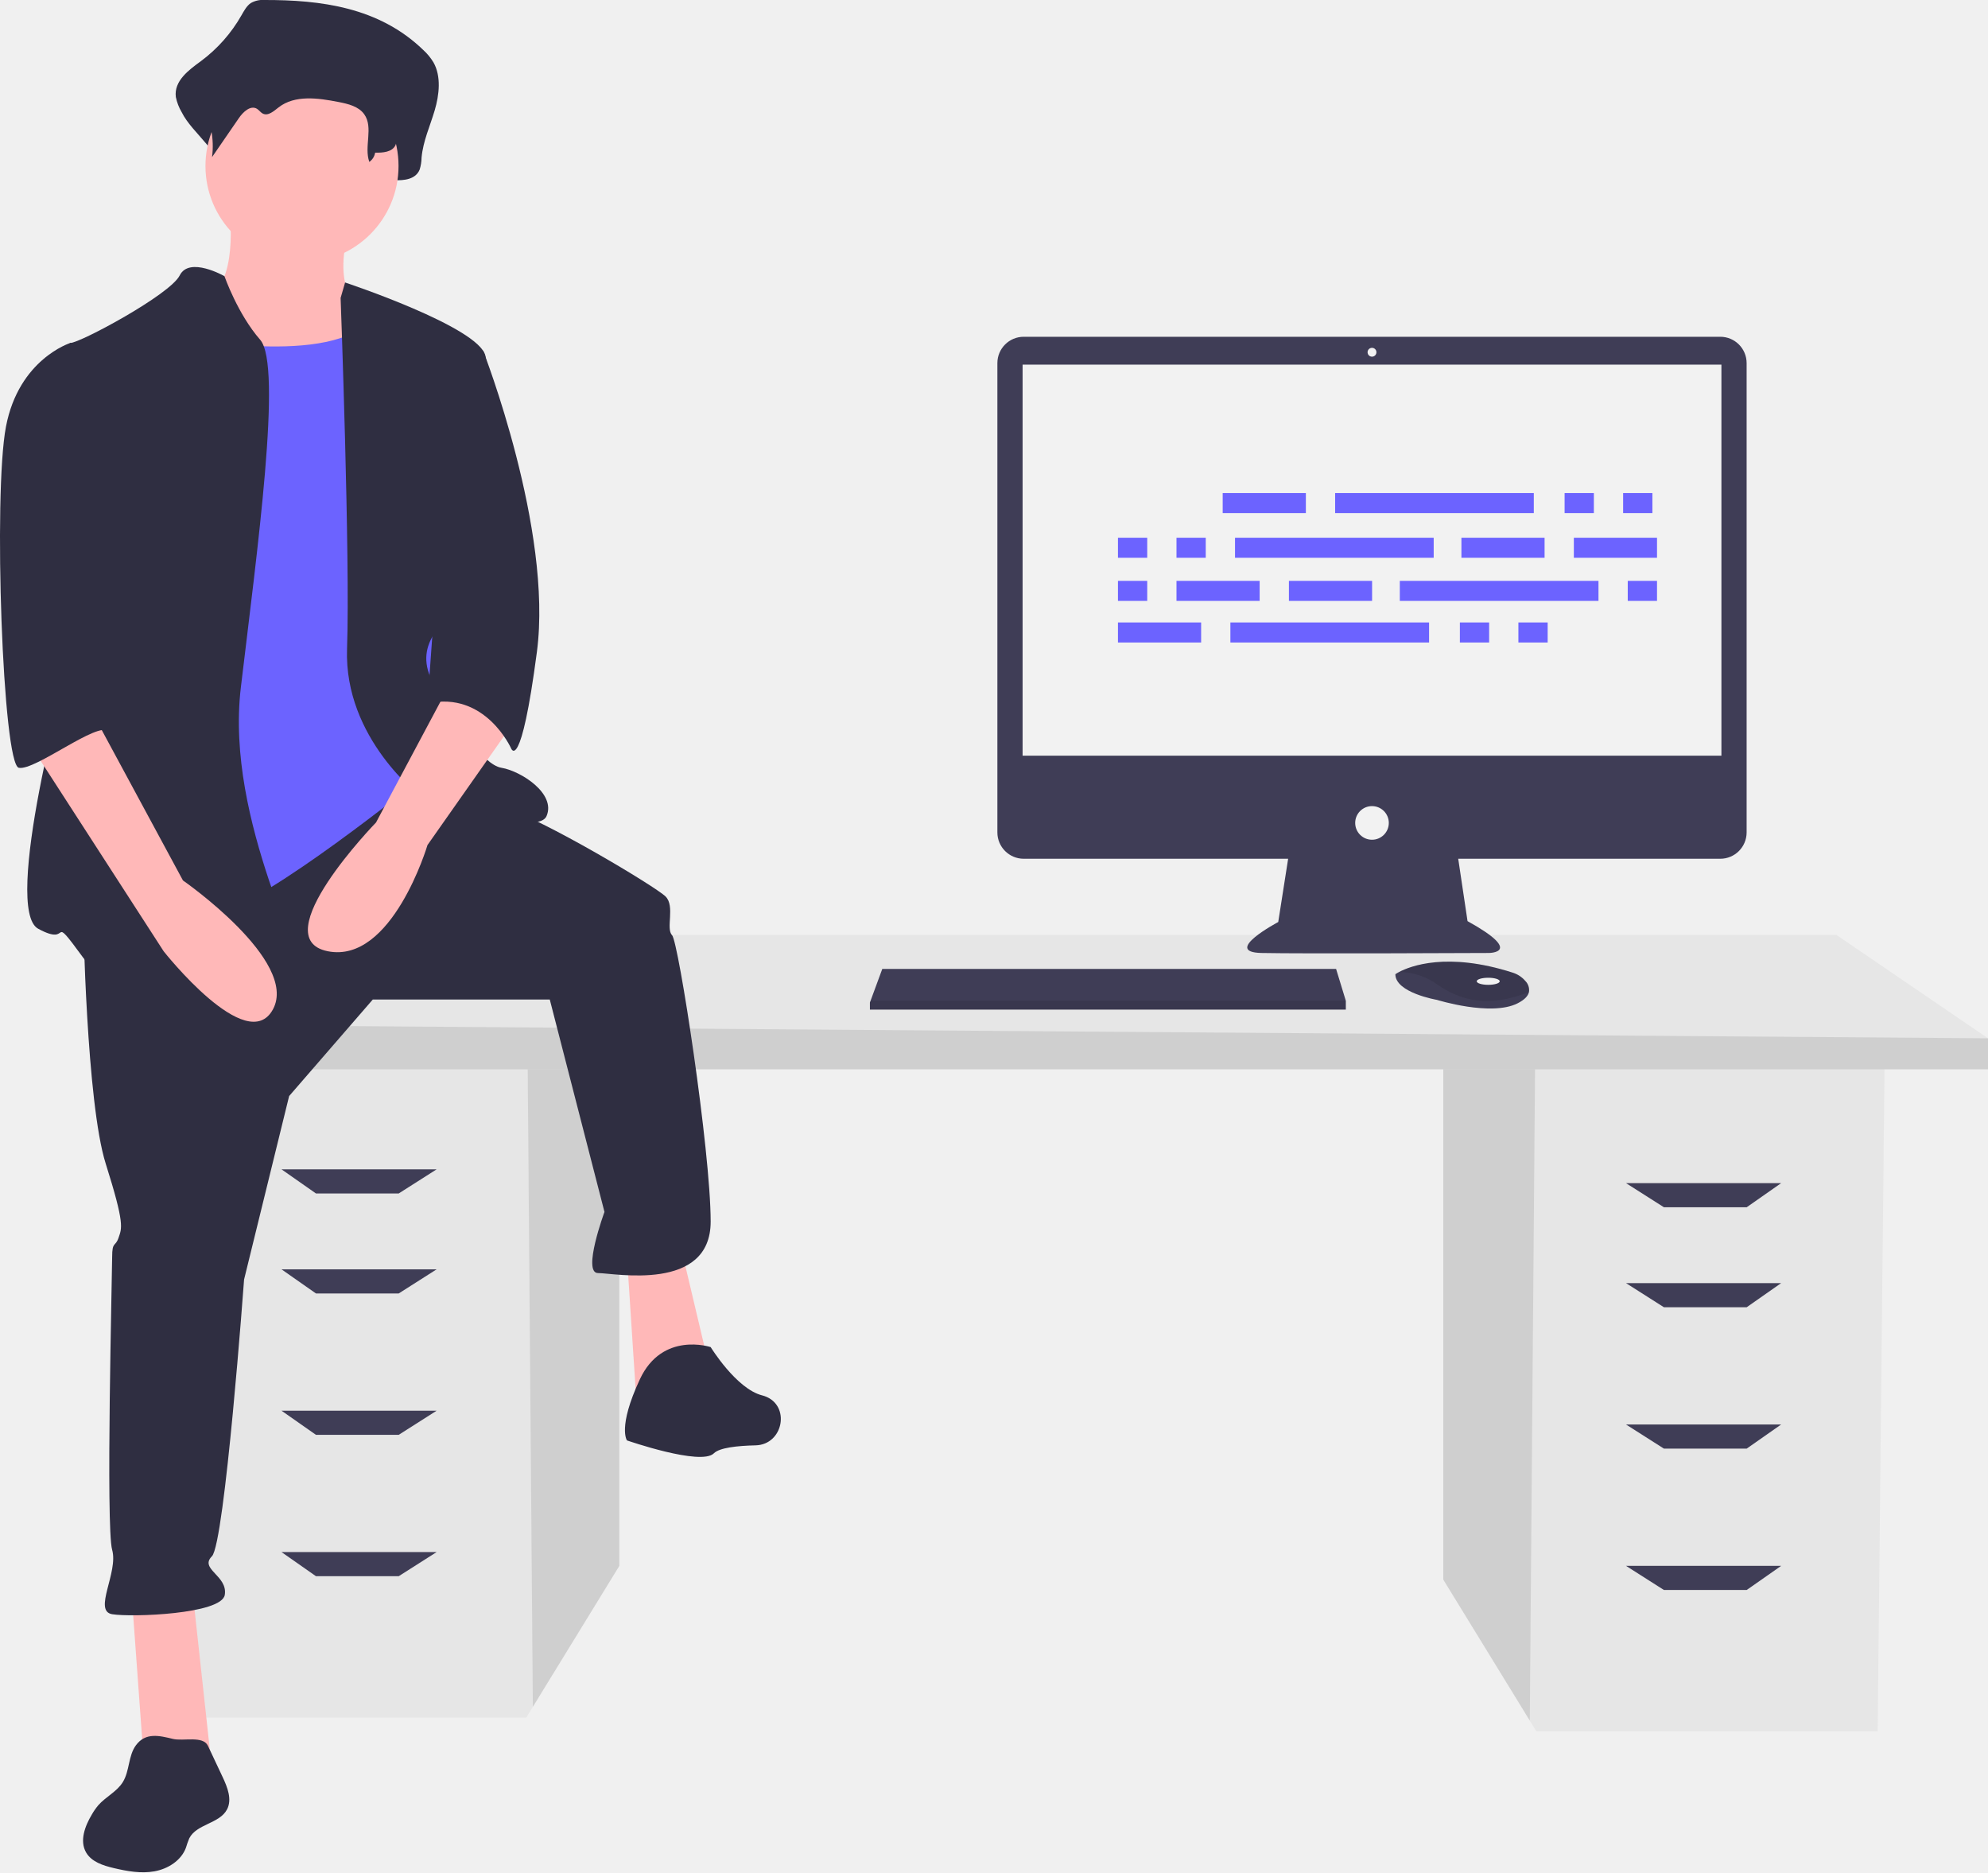
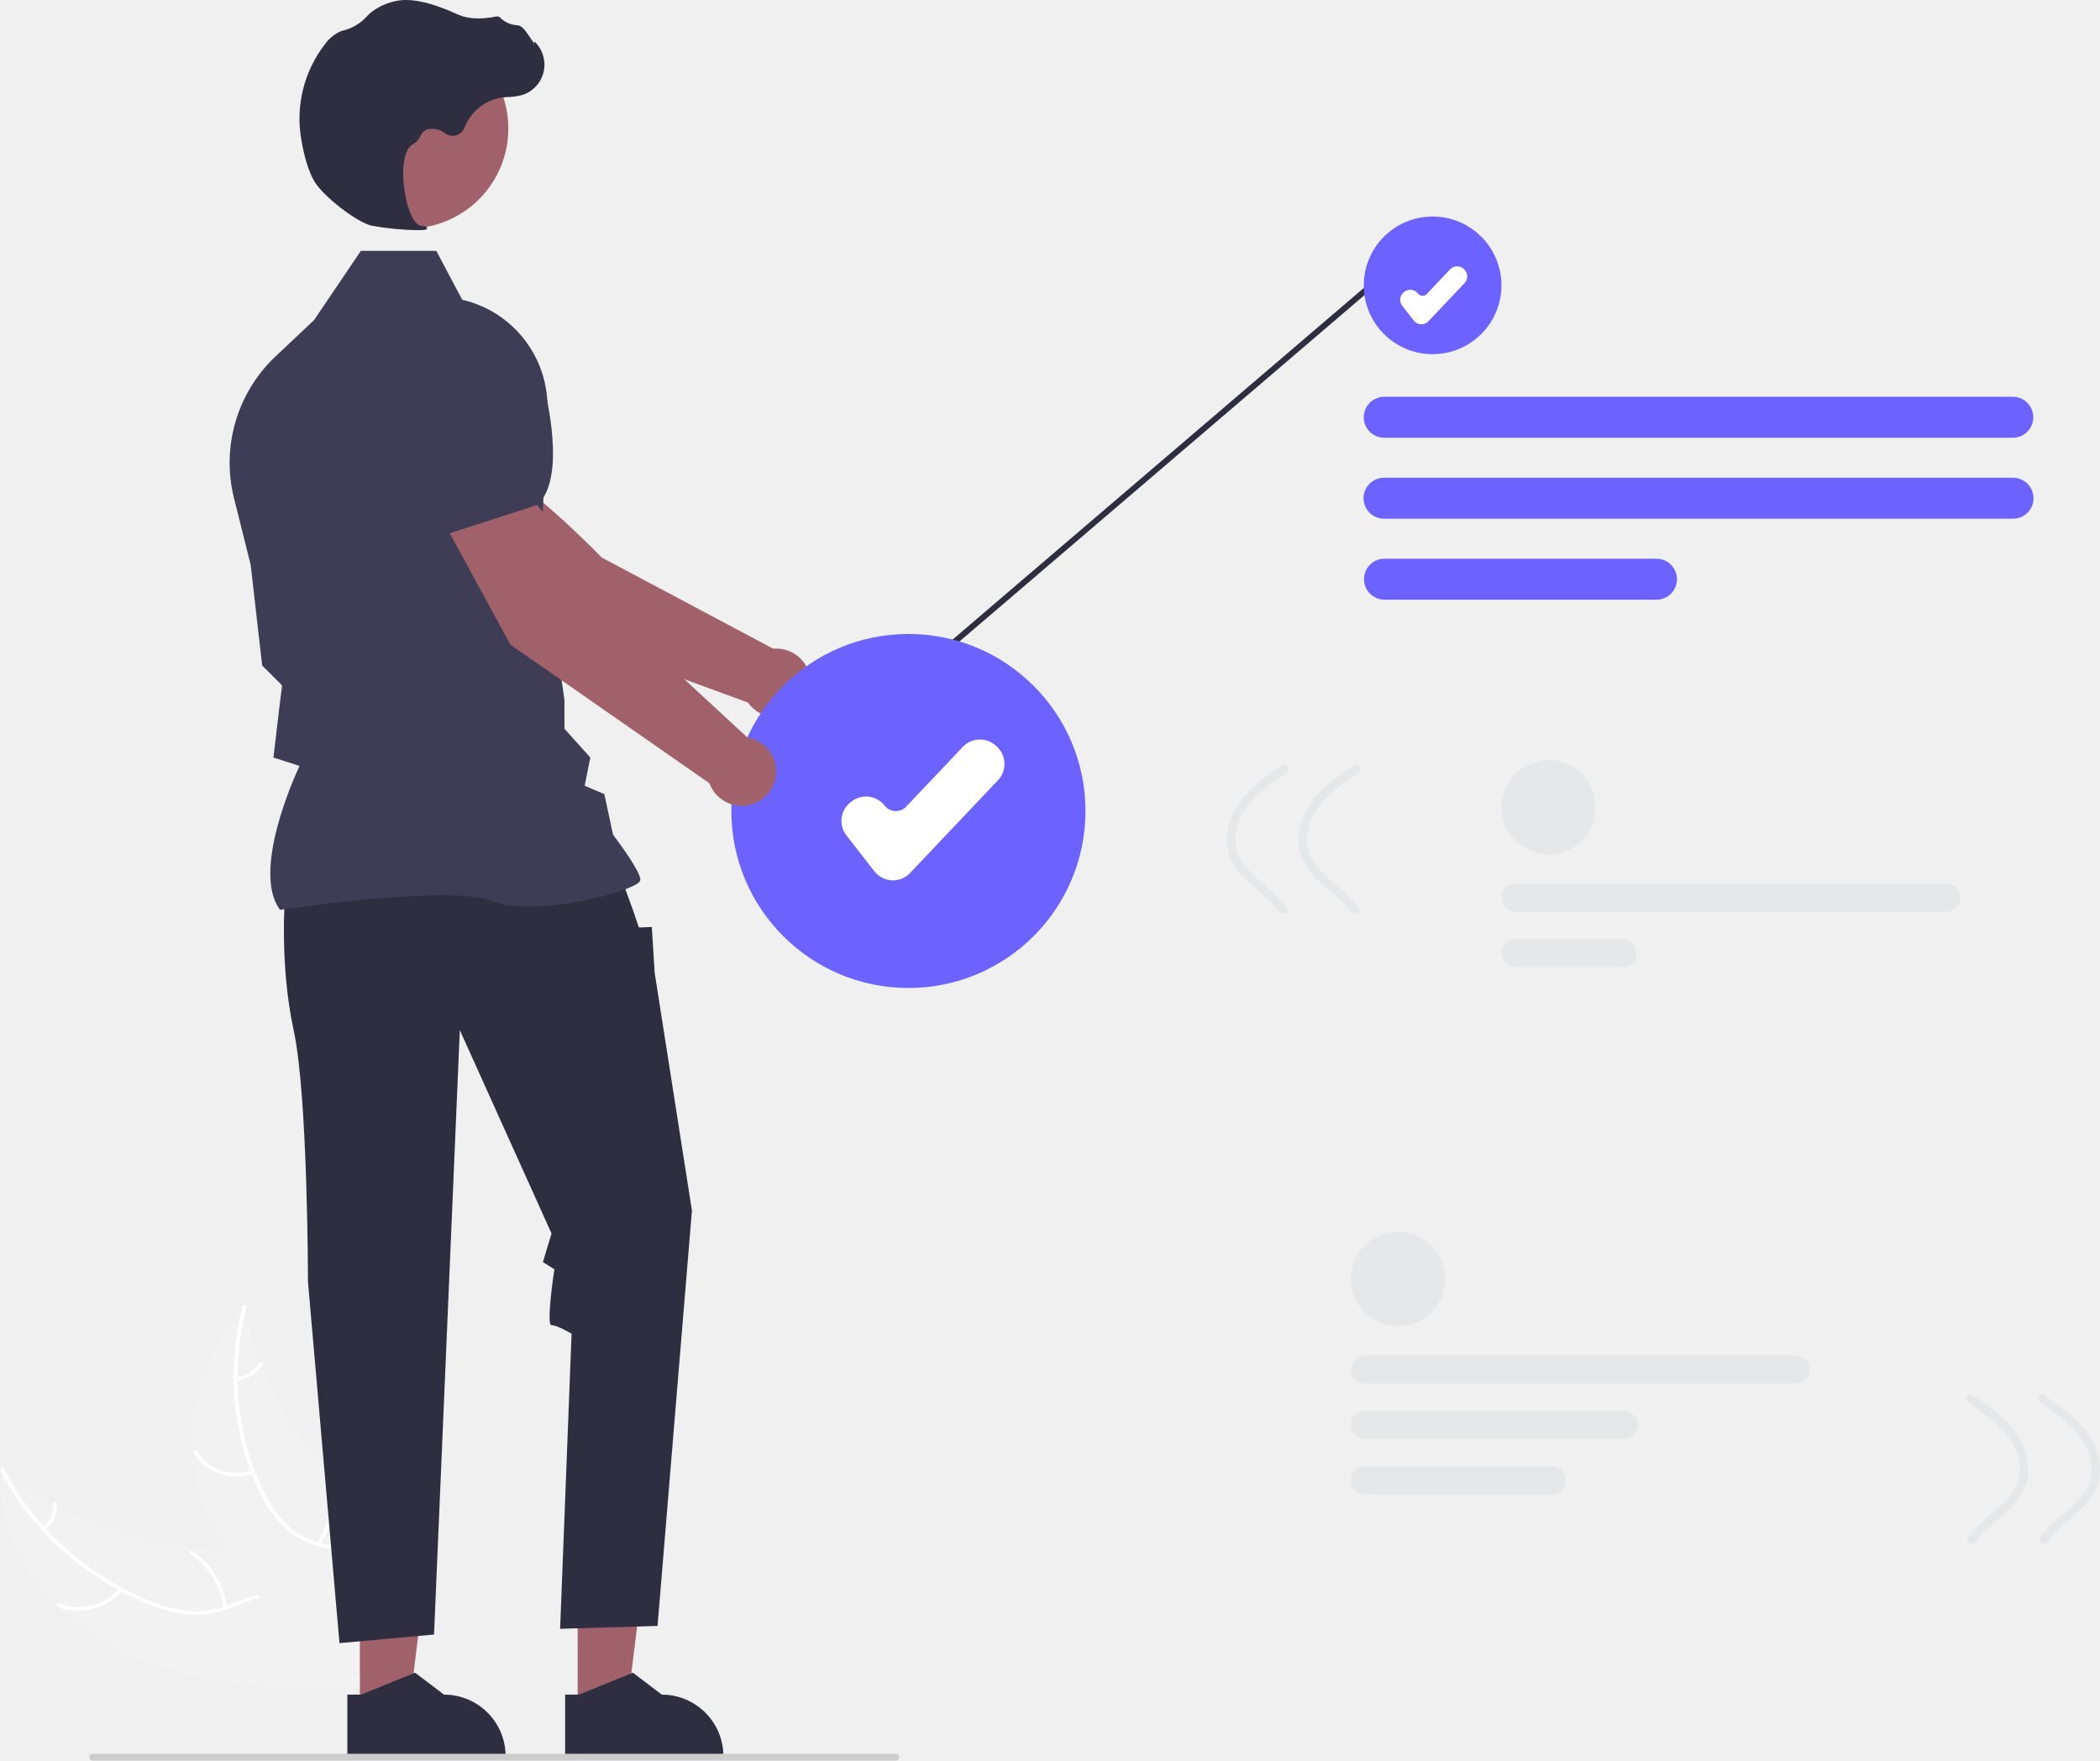
- <svg xmlns="http://www.w3.org/2000/svg" data-name="Layer 1" width="711.188" height="669.683" viewBox="0 0 711.188 669.683">
-   <polygon points="516.326 380.018 516.326 565.013 547.27 615.443 549.625 619.279 671.722 619.279 674.189 380.018 516.326 380.018" fill="#e6e6e6" />
-   <polygon points="516.326 380.018 516.326 565.013 547.27 615.443 549.169 380.018 516.326 380.018" opacity="0.1" />
-   <polygon points="221.566 375.084 221.566 560.08 190.622 610.51 188.267 614.345 66.17 614.345 63.703 375.084 221.566 375.084" fill="#e6e6e6" />
-   <polygon points="221.566 375.084 221.566 560.08 190.622 610.51 188.723 375.084 221.566 375.084" opacity="0.1" />
-   <polygon points="711.188 371.385 711.188 382.484 47.67 382.484 47.67 366.451 109.335 334.385 656.923 334.385 711.188 371.385" fill="#e6e6e6" />
-   <polygon points="711.188 371.385 711.188 382.484 47.67 382.484 47.67 366.451 711.188 371.385" opacity="0.1" />
-   <polygon points="142.635 426.883 113.035 426.883 100.702 418.25 156.201 418.25 142.635 426.883" fill="#3f3d56" />
-   <polygon points="142.635 462.649 113.035 462.649 100.702 454.016 156.201 454.016 142.635 462.649" fill="#3f3d56" />
-   <polygon points="142.635 513.215 113.035 513.215 100.702 504.581 156.201 504.581 142.635 513.215" fill="#3f3d56" />
-   <polygon points="142.635 563.78 113.035 563.78 100.702 555.147 156.201 555.147 142.635 563.78" fill="#3f3d56" />
-   <polygon points="595.257 431.816 624.857 431.816 637.19 423.183 581.691 423.183 595.257 431.816" fill="#3f3d56" />
-   <polygon points="595.257 467.582 624.857 467.582 637.19 458.949 581.691 458.949 595.257 467.582" fill="#3f3d56" />
-   <polygon points="595.257 518.148 624.857 518.148 637.19 509.515 581.691 509.515 595.257 518.148" fill="#3f3d56" />
-   <polygon points="595.257 568.713 624.857 568.713 637.19 560.08 581.691 560.08 595.257 568.713" fill="#3f3d56" />
-   <path d="M859.82,235.615H610.634a9.423,9.423,0,0,0-9.424,9.424V412.897a9.423,9.423,0,0,0,9.424,9.424h94.593l-3.544,22.626s-20.253,10.759-6.013,11.076,81.328,0,81.328,0,12.974,0-7.595-11.392l-3.334-22.31h93.75a9.423,9.423,0,0,0,9.424-9.424V245.039A9.423,9.423,0,0,0,859.82,235.615Z" transform="translate(-244.406 -115.1587)" fill="#3f3d56" />
-   <rect x="365.823" y="130.424" width="249.996" height="139.871" fill="#f2f2f2" />
-   <circle cx="490.821" cy="125.994" r="1.582" fill="#f2f2f2" />
-   <circle cx="490.821" cy="294.346" r="6.013" fill="#f2f2f2" />
-   <polygon points="481.452 357.952 481.452 361.117 311.202 361.117 311.202 358.585 311.436 357.952 315.632 346.56 477.971 346.56 481.452 357.952" fill="#3f3d56" />
-   <path d="M791.376,470.013c-.31,1.326-1.481,2.725-4.127,4.047-9.493,4.747-28.797-1.266-28.797-1.266s-14.873-2.532-14.873-9.177a11.866,11.866,0,0,1,1.304-.775c3.991-2.112,17.225-7.322,40.691.221a9.786,9.786,0,0,1,4.46,2.923A4.667,4.667,0,0,1,791.376,470.013Z" transform="translate(-244.406 -115.1587)" fill="#3f3d56" />
-   <path d="M791.376,470.013c-11.62,4.452-21.977,4.785-32.607-2.598a23.343,23.343,0,0,0-13.886-4.573c3.991-2.112,17.225-7.322,40.691.221a9.786,9.786,0,0,1,4.46,2.923A4.667,4.667,0,0,1,791.376,470.013Z" transform="translate(-244.406 -115.1587)" opacity="0.1" />
-   <ellipse cx="532.4" cy="350.99" rx="4.114" ry="1.266" fill="#f2f2f2" />
-   <polygon points="481.452 357.952 481.452 361.117 311.202 361.117 311.202 358.585 311.436 357.952 481.452 357.952" opacity="0.1" />
-   <path d="M339.068,115.159a8.554,8.554,0,0,0-4.961,1.108c-1.476,1.011-2.406,2.782-3.356,4.429a52.986,52.986,0,0,1-14.434,16.305c-4.289,3.142-9.742,7.06-9.008,12.853a17.372,17.372,0,0,0,2.091,5.426c3.957,7.987,14.754,14.159,13.692,23.273,3.931-6.581-1.327-9.835,2.604-16.416,1.872-3.134,5.124-6.672,7.951-4.704.946.659,1.568,1.841,2.553,2.419,2.351,1.38,4.853-1.258,6.934-3.126,7.177-6.443,17.383-4.755,26.314-2.747,4.216.948,8.847,2.191,11.34,6.221,3.277,5.298-3.113,11.02-4.728,17.01a3.264,3.264,0,0,0,3.503,4.062c2.68-.264,5.854-.481,6.013-1.657,3.372.12,7.503-.262,8.947-3.772a14.762,14.762,0,0,0,.693-4.293c.53-5.897,3.033-11.277,4.691-16.89s2.379-12.191-.419-17.167a19.864,19.864,0,0,0-3.666-4.456C379.94,117.67,359.063,115.136,339.068,115.159Z" transform="translate(-244.406 -115.1587)" fill="#2f2e41" />
-   <path d="M326.544,190.064s3.453,28.778-9.209,31.081,11.511,41.441,11.511,41.441l57.557,6.907-13.814-46.045s-9.209-3.453-3.453-26.476S326.544,190.064,326.544,190.064Z" transform="translate(-244.406 -115.1587)" fill="#ffb8b8" />
-   <polygon points="47.028 569.318 51.633 632.631 75.806 632.631 68.9 569.318 47.028 569.318" fill="#ffb8b8" />
-   <polygon points="224.303 449.6 227.756 502.552 254.233 491.041 243.872 447.298 224.303 449.6" fill="#ffb8b8" />
-   <path d="M274.167,442.738s1.151,66.766,8.058,88.637,5.756,23.023,4.605,26.476-2.302,1.151-2.302,6.907-2.302,96.695,0,104.753-6.907,21.872,0,23.023,39.139,0,40.29-6.907-9.209-9.209-4.605-13.814,11.511-98.998,11.511-98.998l16.116-65.615,29.93-34.534H441.082l19.569,75.975s-8.058,21.872-2.302,21.872,40.29,6.907,40.29-18.418S487.127,451.947,484.825,449.645s1.151-10.36-2.302-13.814-43.743-27.627-58.708-32.232S387.857,393.515,387.857,393.515Z" transform="translate(-244.406 -115.1587)" fill="#2f2e41" />
-   <path d="M498.639,596.991s-17.267-5.756-25.325,11.511-4.605,21.872-4.605,21.872,26.476,9.209,31.081,4.605c2.003-2.003,8.365-2.699,14.913-2.846,9.973-.224,12.626-14.333,3.207-17.619q-.421-.147-.853-.255C507.848,611.955,498.639,596.991,498.639,596.991Z" transform="translate(-244.406 -115.1587)" fill="#2f2e41" />
-   <circle cx="108.038" cy="59.365" r="34.534" fill="#ffb8b8" />
-   <path d="M307.55,235.534s56.406,11.511,70.219-6.907,19.569,51.801,19.569,51.801l6.907,73.673-10.36,40.29s-54.103,43.743-71.37,47.197-43.743,5.756-43.743,5.756,8.058-127.776,8.058-130.078S307.55,235.534,307.55,235.534Z" transform="translate(-244.406 -115.1587)" fill="#6c63ff" />
-   <path d="M324.704,213.945s-12.55-7.189-16.003-.282S273.016,237.836,269.562,237.836s6.907,95.544,2.302,107.056S245.389,440.436,258.051,447.343s3.453-6.907,16.116,10.36,74.824,17.267,78.277,10.36-27.627-58.708-21.872-107.056,14.965-115.114,6.907-124.323S324.704,213.945,324.704,213.945Z" transform="translate(-244.406 -115.1587)" fill="#2f2e41" />
-   <path d="M366.258,221.72l1.603-5.518s47.895,15.878,50.198,26.238,1.151,82.882-6.907,88.637-19.569,14.965-11.511,28.778,17.267,28.778,24.174,29.93,19.569,9.209,16.116,17.267-44.894-6.907-44.894-6.907-27.627-20.72-26.476-52.952S366.258,221.72,366.258,221.72Z" transform="translate(-244.406 -115.1587)" fill="#2f2e41" />
-   <path d="M406.548,357.554l-27.627,51.801s-40.29,41.441-17.267,46.045,35.685-37.987,35.685-37.987l29.93-42.592Z" transform="translate(-244.406 -115.1587)" fill="#ffb8b8" />
-   <path d="M340.75,124.195a7.838,7.838,0,0,0-4.039.783,9.413,9.413,0,0,0-2.732,3.131,39.773,39.773,0,0,1-11.75,11.524c-3.491,2.221-7.93,4.99-7.333,9.084a11.359,11.359,0,0,0,1.702,3.835,30.163,30.163,0,0,1,3.665,18.801l9.6-13.954c1.524-2.215,4.171-4.715,6.472-3.324.77.466,1.276,1.301,2.078,1.71,1.914.975,3.95-.889,5.644-2.21,5.842-4.554,14.15-3.361,21.421-1.942,3.432.67,7.202,1.549,9.231,4.397,3.372,4.733-.149,11.572,1.819,17.04a5.023,5.023,0,0,0,2.079-3.317c2.745.085,6.107-.185,7.283-2.666a9.188,9.188,0,0,0,.564-3.034c.432-4.168,2.469-7.971,3.819-11.938s1.937-8.616-.341-12.133a14.681,14.681,0,0,0-2.984-3.149C374.022,125.97,357.027,124.178,340.75,124.195Z" transform="translate(-244.406 -115.1587)" fill="#2f2e41" />
-   <path d="M406.548,237.836l10.725,2.847s24.96,63.919,19.204,107.662-9.209,34.534-9.209,34.534-9.209-20.72-29.93-16.116Z" transform="translate(-244.406 -115.1587)" fill="#2f2e41" />
-   <path d="M293.029,739.422c-2.776,3.772-2.219,9.165-4.678,13.151-2.131,3.455-6.148,5.267-8.814,8.329a22.326,22.326,0,0,0-2.266,3.26c-2.473,4.143-4.483,9.452-2.048,13.616,1.959,3.35,6.078,4.66,9.855,5.552,4.774,1.128,9.734,2.031,14.564,1.169s9.549-3.819,11.271-8.412a32.5,32.5,0,0,1,1.205-3.401c2.617-5.153,10.827-5.209,13.506-10.33,1.875-3.584.151-7.916-1.571-11.576l-5.261-11.177c-1.746-3.709-8.824-1.576-12.513-2.465C301.465,735.978,296.491,734.701,293.029,739.422Z" transform="translate(-244.406 -115.1587)" fill="#2f2e41" />
-   <path d="M254.598,380.577l48.348,74.824s29.93,37.987,39.139,20.72-32.232-46.045-32.232-46.045L278.772,372.519Z" transform="translate(-244.406 -115.1587)" fill="#ffb8b8" />
-   <path d="M278.772,240.138,269.562,237.836s-18.418,5.756-23.023,29.93-1.151,120.869,4.605,122.02,28.427-16.837,32.056-13.023-7.882-15.756-4.429-26.116S278.772,240.138,278.772,240.138Z" transform="translate(-244.406 -115.1587)" fill="#2f2e41" />
-   <g id="f3c2397c-d780-4cc6-97d8-1503d8277a2c" data-name="Group 13">
-     <rect id="ad41612f-86f7-46b2-a964-3a5da7bcf3cf" data-name="Rectangle 55" x="437.407" y="176.363" width="29.752" height="7.163" fill="#6c63ff" />
-     <rect id="b9a0b375-cc2a-4c59-8850-661af54e4f62" data-name="Rectangle 56" x="559.722" y="176.363" width="10.468" height="7.163" fill="#6c63ff" />
-     <rect id="e174c2ab-9bc5-41ec-b37c-b06fbf8a9878" data-name="Rectangle 57" x="580.659" y="176.363" width="10.468" height="7.163" fill="#6c63ff" />
-     <rect id="ba2479ac-4c7d-43b4-a028-73b1e20e4002" data-name="Rectangle 58" x="477.628" y="176.363" width="71.075" height="7.163" fill="#6c63ff" />
-     <rect id="ac60ef86-00f2-480b-8171-28b6fdfc1958" data-name="Rectangle 59" x="399.941" y="222.644" width="29.752" height="7.163" fill="#6c63ff" />
-     <rect id="b3d8298d-cd65-487a-8b19-4cee946356e7" data-name="Rectangle 60" x="522.256" y="222.644" width="10.468" height="7.163" fill="#6c63ff" />
-     <rect id="ed27f15f-f0c4-4569-8330-a6688f8e356c" data-name="Rectangle 61" x="543.193" y="222.644" width="10.468" height="7.163" fill="#6c63ff" />
-     <rect id="f685c005-adaf-4d60-acda-005b037d82a6" data-name="Rectangle 62" x="440.162" y="222.644" width="71.075" height="7.163" fill="#6c63ff" />
-     <rect id="eca7c7fc-83f8-48ca-a588-6606db47af3f" data-name="Rectangle 63" x="522.807" y="192.341" width="29.752" height="7.163" fill="#6c63ff" />
-     <rect id="a71b5b2f-f8b9-481d-a301-5e3357e5fe42" data-name="Rectangle 64" x="563.028" y="192.341" width="29.752" height="7.163" fill="#6c63ff" />
-     <rect id="abb3a25a-f854-41fc-8391-e6ad9fbe2417" data-name="Rectangle 66" x="399.941" y="192.341" width="10.468" height="7.163" fill="#6c63ff" />
-     <rect id="add2b425-b775-4eb5-9c25-8c4c14f957c9" data-name="Rectangle 67" x="420.878" y="192.341" width="10.468" height="7.163" fill="#6c63ff" />
-     <rect id="b7159612-3b84-4b0b-a885-612eaab04c06" data-name="Rectangle 68" x="441.815" y="192.341" width="71.075" height="7.163" fill="#6c63ff" />
-     <rect id="edfc7301-4de5-47dc-80e2-1ae2da982d6d" data-name="Rectangle 69" x="461.099" y="207.768" width="29.752" height="7.163" fill="#6c63ff" />
-     <rect id="e1009f91-6275-4375-80fa-0d778e331fdc" data-name="Rectangle 70" x="420.878" y="207.768" width="29.752" height="7.163" fill="#6c63ff" />
-     <rect id="a060fb9f-1f1a-4862-9a69-16dd49199e18" data-name="Rectangle 71" x="399.941" y="207.768" width="10.468" height="7.163" fill="#6c63ff" />
-     <rect id="b6754d5f-104f-449c-b9a9-cf9ac82bf5fe" data-name="Rectangle 73" x="582.312" y="207.768" width="10.468" height="7.163" fill="#6c63ff" />
-     <rect id="e6ed1ccd-2cfd-450f-a339-07df3a1ee6bb" data-name="Rectangle 74" x="500.768" y="207.768" width="71.075" height="7.163" fill="#6c63ff" />
-   </g>
+ <svg xmlns="http://www.w3.org/2000/svg" data-name="Layer 1" width="732.853" height="614.572" viewBox="0 0 732.853 614.572">
+   <polygon points="322.091 232.107 486.005 91.904 486.765 93.962 323.429 233.671 322.091 232.107" fill="#2f2e41" />
+   <circle cx="499.947" cy="99.612" r="24.022" fill="#6c63ff" />
+   <path d="M935.449,295.669H716.111a7.153,7.153,0,1,1,0-14.307H935.449a7.153,7.153,0,1,1,0,14.307Z" transform="translate(-233.0327 -142.8634)" fill="#6c63ff" />
+   <path d="M935.449,323.936H716.111a7.154,7.154,0,1,1,0-14.307H935.449a7.154,7.154,0,1,1,0,14.307Z" transform="translate(-233.0327 -142.8634)" fill="#6c63ff" />
+   <path d="M811.188,352.202H716.111a7.154,7.154,0,0,1,0-14.307h95.078a7.154,7.154,0,0,1,0,14.307Z" transform="translate(-233.0327 -142.8634)" fill="#6c63ff" />
+   <circle cx="540.434" cy="281.8" r="16.465" fill="#e6e7e8" />
+   <path d="M912.245,461.124H761.905a4.903,4.903,0,1,1,0-9.806H912.245a4.903,4.903,0,1,1,0,9.806Z" transform="translate(-233.0327 -142.8634)" fill="#e6e7e8" />
+   <path d="M799.245,480.498H761.905a4.903,4.903,0,0,1,0-9.807h37.34a4.903,4.903,0,0,1,0,9.807Z" transform="translate(-233.0327 -142.8634)" fill="#e6e7e8" />
+   <circle cx="487.883" cy="446.459" r="16.465" fill="#e6e7e8" />
+   <path d="M859.694,625.782H709.354a4.903,4.903,0,1,1,0-9.806H859.694a4.903,4.903,0,1,1,0,9.806Z" transform="translate(-233.0327 -142.8634)" fill="#e6e7e8" />
+   <path d="M799.694,645.157H709.354a4.903,4.903,0,1,1,0-9.807h90.34a4.903,4.903,0,1,1,0,9.807Z" transform="translate(-233.0327 -142.8634)" fill="#e6e7e8" />
+   <path d="M774.522,664.531h-65.169a4.903,4.903,0,1,1,0-9.807h65.169a4.903,4.903,0,0,1,0,9.807Z" transform="translate(-233.0327 -142.8634)" fill="#e6e7e8" />
+   <path d="M275.611,719.362c-25.714-12.185-44.867-36.7-41.88-63.642,23.069,18.68,54.477,29.112,86.9,28.862,12.629-.097,26.772-1.382,35.949,5.704,5.71,4.409,8.286,11.41,8.611,18.388.325,6.978-1.366,14.04-3.048,21.01l.511,1.652C332.463,733.259,301.325,731.547,275.611,719.362Z" transform="translate(-233.0327 -142.8634)" fill="#f2f2f2" />
+   <path d="M234.364,655.653c9.945,19.406,27.188,35.58,48.617,45.047a51.442,51.442,0,0,0,14.829,4.357,33.524,33.524,0,0,0,15.424-2.016c4.657-1.671,9.248-3.848,14.187-4.509a18.158,18.158,0,0,1,13.721,3.699c4.564,3.549,7.286,8.461,9.753,13.36,2.739,5.44,5.484,11.137,10.847,14.844.65.449-.255,1.383-.904.935-9.332-6.45-10.678-18.114-18.093-25.926-3.46-3.645-8.262-6.288-14.027-5.863-5.041.372-9.776,2.612-14.479,4.34a35.977,35.977,0,0,1-15.046,2.469,48.263,48.263,0,0,1-15.009-3.816,103.579,103.579,0,0,1-28.399-17.67,96.835,96.835,0,0,1-22.696-28.811c-.344-.67.932-1.104,1.273-.438Z" transform="translate(-233.0327 -142.8634)" fill="#fff" />
+   <path d="M275.803,697.966A20.135,20.135,0,0,1,253.165,703.72c-.748-.315-.137-1.412.612-1.096a18.641,18.641,0,0,0,21.049-5.39c.526-.64,1.499.096.977.732Z" transform="translate(-233.0327 -142.8634)" fill="#fff" />
+   <path d="M310.973,704.158a27.076,27.076,0,0,0-11.645-18.878c-.648-.451.257-1.386.904-.935a28.152,28.152,0,0,1,12.07,19.67c.092.752-1.238.891-1.33.143Z" transform="translate(-233.0327 -142.8634)" fill="#fff" />
+   <path d="M247.982,676.008a9.154,9.154,0,0,0,3.53-8.182c-.103-.75,1.228-.888,1.33-.143a10.249,10.249,0,0,1-3.883,9.058.761.761,0,0,1-.94.101.545.545,0,0,1-.036-.834Z" transform="translate(-233.0327 -142.8634)" fill="#fff" />
+   <path d="M318.57,598.756c.079.465.159.931.248,1.4a101.686,101.686,0,0,0,5.021,18.29c.165.461.34.926.519,1.38a110.235,110.235,0,0,0,25.284,38.164,115.864,115.864,0,0,0,14.46,12.094c7.165,5.071,15.435,10.024,19.97,16.856a18.145,18.145,0,0,1,1.289,2.207l-20.43,41.335c-.098.077-.185.158-.283.235l-.734,1.678c-.284-.172-.574-.355-.858-.527-.165-.099-.326-.207-.491-.306-.109-.069-.217-.138-.32-.194-.036-.023-.072-.046-.099-.065-.103-.056-.191-.119-.284-.172q-2.436-1.534-4.853-3.105c-.01-.003-.01-.003-.016-.016-12.254-8.013-23.779-17.067-33.248-27.514-.285-.314-.58-.632-.855-.965A103.132,103.132,0,0,1,311.629,684.383a88.693,88.693,0,0,1-4.786-9.067,73.201,73.201,0,0,1-6.369-25.479c-1.154-17.643,4.08-35.886,17.091-50.009C317.898,599.467,318.227,599.114,318.57,598.756Z" transform="translate(-233.0327 -142.8634)" fill="#f2f2f2" />
+   <path d="M319.093,599.038c-5.691,21.822-3.73,44.837,5.905,64.42a40.428,40.428,0,0,0,8.153,11.69,27.288,27.288,0,0,0,12.913,6.606c4.618,1.093,9.528,1.722,13.674,3.824a14.416,14.416,0,0,1,7.768,10.535c1.014,5.471-.272,11.105-1.742,16.591-1.632,6.091-3.433,12.402-1.927,18.439.182.731-1.128,1.036-1.31.306-2.62-10.502,4.267-21.121,4.004-31.745-.123-4.957-1.929-9.788-6.532-12.535-4.025-2.402-9.088-3.055-13.778-4.125a29.572,29.572,0,0,1-12.936-6.018,37.745,37.745,0,0,1-8.654-11.329,88.277,88.277,0,0,1-9.3-30.299,97.483,97.483,0,0,1,2.511-36.674c.197-.754,1.445-.434,1.25.315Z" transform="translate(-233.0327 -142.8634)" fill="#fff" />
+   <path d="M321.475,657.269c-8.404,2.633-17.32-.517-20.844-7.324-.347-.671.853-1.271,1.2-.6,3.301,6.377,11.552,9.237,19.408,6.776.827-.259,1.057.89.235,1.148Z" transform="translate(-233.0327 -142.8634)" fill="#fff" />
+   <path d="M343.615,681.482a28.747,28.747,0,0,0,4.061-22.291c-.18-.732,1.13-1.037,1.31-.306a29.922,29.922,0,0,1-4.279,23.192C344.267,682.764,343.177,682.165,343.615,681.482Z" transform="translate(-233.0327 -142.8634)" fill="#fff" />
+   <path d="M315.51,623.645a11.295,11.295,0,0,0,8.181-5.037c.431-.691,1.52-.091,1.093.595a12.656,12.656,0,0,1-9.039,5.59c-.362.043-.699-.084-.773-.421a.658.658,0,0,1,.537-.727Z" transform="translate(-233.0327 -142.8634)" fill="#fff" />
+   <path d="M379.842,322.062l34.771,36.922,80.932,29.666,9.725-18.067L442.991,337.466s-28.079-29.336-44.736-35.379Z" transform="translate(-233.0327 -142.8634)" fill="#a0616a" />
+   <circle cx="270.912" cy="238.408" r="12" fill="#a0616a" />
+   <path d="M406.824,304.139l-24.853,21.944-.117.03c-11.555,2.95-28.244-10.679-40.208-22.632a22.004,22.004,0,0,1-1.013-30.024h0a22.053,22.053,0,0,1,22.305-6.666l20.201,5.573Z" transform="translate(-233.0327 -142.8634)" fill="#3f3d56" />
+   <polygon points="201.586 597.14 218.714 597.139 226.862 531.074 201.583 531.075 201.586 597.14" fill="#a0616a" />
+   <path d="M430.249,734.411l4.821-0,18.822-7.654,10.088,7.653h.001a21.497,21.497,0,0,1,21.496,21.496v.699l-55.228.002Z" transform="translate(-233.0327 -142.8634)" fill="#2f2e41" />
+   <polygon points="125.586 597.14 142.714 597.139 150.862 531.074 125.583 531.075 125.586 597.14" fill="#a0616a" />
+   <path d="M354.249,734.411l4.821-0,18.822-7.654,10.088,7.653h.001a21.497,21.497,0,0,1,21.496,21.496v.699l-55.228.002Z" transform="translate(-233.0327 -142.8634)" fill="#2f2e41" />
+   <path d="M332.501,455.437s-2,24,3,47,5,87.776,5,87.776l11,126.224,33-3,9-211,32,71-3,10,3.996,2.5s-2.996,19.5-.996,19.5,7,3,7,3l-4,103,34-1,12-145-13-83-1-16-4.5.185-2.291-6.685-4.209-11.5Z" transform="translate(-233.0327 -142.8634)" fill="#2f2e41" />
+   <path d="M330.773,460.478l-.178-.25c-9.519-13.326,4.797-45.349,6.957-49.991l-9.094-2.951,2.048-17.408.97-7.761-6.951-6.951-.02-.173-4-35L314.689,316.747a51.037,51.037,0,0,1,14.486-49.46l13.443-12.675,16.338-24.174h26.347l9.034,17.063a38.401,38.401,0,0,1,29.712,39.207L422.001,331.46l8.015,55.721.005,10.084,9.02,10.024-1.97,9.848,6.865,2.942,3.031,14.145c1.254,1.655,9.534,12.695,9.534,15.713,0,.453-.334.891-1.052,1.377-5.643,3.821-36.83,11.61-50.633,6.087-14.703-5.879-73.15,2.94-73.739,3.03Z" transform="translate(-233.0327 -142.8634)" fill="#3f3d56" />
+   <path d="M546.837,756.245a1.186,1.186,0,0,1-1.183,1.19H265.357a1.19,1.19,0,0,1,0-2.38h280.29a1.187,1.187,0,0,1,1.19,1.183Z" transform="translate(-233.0327 -142.8634)" fill="#ccc" />
+   <circle cx="142.5" cy="44.877" r="34.893" fill="#a0616a" />
+   <path d="M378.876,223.199a94.898,94.898,0,0,1-16.109-1.544c-5.263-1.212-16.874-10.191-20.039-15.495h0c-2.351-3.941-3.762-10.037-4.532-14.456a42.421,42.421,0,0,1,8.286-33.475,13.402,13.402,0,0,1,5.531-4.479c.196-.071.397-.133.6-.185a16.536,16.536,0,0,0,8.354-4.876,13.639,13.639,0,0,1,1.403-1.372,20.369,20.369,0,0,1,8.605-4.046c5.085-1.221,12.359.309,21.619,4.552,4.652,2.132,9.816,1.537,13.796.781a1.296,1.296,0,0,1,1.208.449,9.145,9.145,0,0,0,6.149,2.637c1.413.099,2.847,2.096,4.575,4.696.392.59.85,1.279,1.182,1.7l.066-.79.777.903a11.097,11.097,0,0,1-5.475,17.944,21.641,21.641,0,0,1-4.369.581c-.893.057-1.816.116-2.703.247a16.731,16.731,0,0,0-12.709,10.533,4.376,4.376,0,0,1-6.657,1.953,7.229,7.229,0,0,0-6.554-1.369,4.799,4.799,0,0,0-2.183,2.351,6.254,6.254,0,0,1-2.444,2.707c-3.633,1.756-4.091,9.938-2.98,16.797,1.071,6.612,3.402,11.435,5.667,11.729,1.744.226,1.941.355,2.06.668l.106.28-.203.254C381.708,223.099,380.553,223.199,378.876,223.199Z" transform="translate(-233.0327 -142.8634)" fill="#2f2e41" />
+   <circle cx="317.016" cy="283.09" r="61.789" fill="#6c63ff" />
+   <path d="M544.654,450.171c-.133,0-.268-.003-.404-.01a8.23,8.23,0,0,1-6.099-3.17l-9.739-12.52a8.245,8.245,0,0,1,1.444-11.558l.349-.272a8.25,8.25,0,0,1,11.562,1.442,4.94,4.94,0,0,0,3.662,1.903,4.846,4.846,0,0,0,3.831-1.537l19.773-20.872a8.247,8.247,0,0,1,11.643-.315l.322.304a8.246,8.246,0,0,1,.317,11.645l-30.683,32.387A8.223,8.223,0,0,1,544.654,450.171Z" transform="translate(-233.0327 -142.8634)" fill="#fff" />
+   <path d="M386.912,323.345l24.239,44.55L481.879,417.167l14-15-51.811-47.866S424.372,318.789,409.799,308.709Z" transform="translate(-233.0327 -142.8634)" fill="#a0616a" />
+   <circle cx="258.846" cy="269.303" r="12" fill="#a0616a" />
+   <path d="M389.094,329.284l-15.243-36.583,5.513-20.217A22.055,22.055,0,0,1,396.479,256.702h0a22.003,22.003,0,0,1,25.305,16.19c4.175,16.39,7.381,37.696-1.051,46.128l-.085.085Z" transform="translate(-233.0327 -142.8634)" fill="#3f3d56" />
+   <path d="M729.058,256.059c-.055,0-.11-.001-.166-.004a3.386,3.386,0,0,1-2.509-1.304L722.377,249.6a3.392,3.392,0,0,1,.594-4.755l.144-.112a3.394,3.394,0,0,1,4.756.593,2.032,2.032,0,0,0,1.507.783,1.994,1.994,0,0,0,1.576-.632l8.134-8.587a3.393,3.393,0,0,1,4.79-.13l.132.125a3.392,3.392,0,0,1,.13,4.791l-12.623,13.324A3.383,3.383,0,0,1,729.058,256.059Z" transform="translate(-233.0327 -142.8634)" fill="#fff" />
+   <path d="M919.996,632.475c7.149,4.853,15.096,10.313,17.4,19.171a14.569,14.569,0,0,1-1.484,11.335c-1.835,3.058-4.568,5.461-7.234,7.776-3.167,2.751-6.36,5.454-8.817,8.888-1.125,1.573,1.475,3.072,2.59,1.514,4.556-6.367,12.127-9.974,16.137-16.806,4.742-8.081,1.577-17.664-4.299-24.206-3.667-4.082-8.266-7.2-12.778-10.263-1.602-1.087-3.104,1.511-1.514,2.59Z" transform="translate(-233.0327 -142.8634)" fill="#e6e7e8" />
+   <path d="M944.996,632.475c7.149,4.853,15.096,10.313,17.4,19.171a14.569,14.569,0,0,1-1.484,11.335c-1.835,3.058-4.568,5.461-7.234,7.776-3.167,2.751-6.36,5.454-8.817,8.888-1.125,1.573,1.475,3.072,2.59,1.514,4.556-6.367,12.127-9.974,16.136-16.806,4.742-8.081,1.578-17.664-4.299-24.206-3.667-4.082-8.266-7.2-12.778-10.263-1.602-1.087-3.104,1.511-1.514,2.59Z" transform="translate(-233.0327 -142.8634)" fill="#e6e7e8" />
+   <path d="M707.026,412.629c1.59-1.079.087-3.678-1.514-2.59-4.512,3.063-9.111,6.18-12.778,10.263-5.877,6.542-9.041,16.125-4.299,24.206,4.01,6.833,11.581,10.439,16.137,16.806,1.115,1.558,3.716.059,2.59-1.514-2.457-3.434-5.65-6.138-8.817-8.888-2.666-2.315-5.4-4.718-7.234-7.776a14.569,14.569,0,0,1-1.484-11.335c2.304-8.858,10.251-14.318,17.4-19.171Z" transform="translate(-233.0327 -142.8634)" fill="#e6e7e8" />
+   <path d="M682.026,412.629c1.59-1.079.087-3.678-1.514-2.59-4.512,3.063-9.111,6.18-12.778,10.263-5.877,6.542-9.041,16.125-4.299,24.206,4.01,6.833,11.581,10.439,16.136,16.806,1.115,1.558,3.716.059,2.59-1.514-2.457-3.434-5.65-6.138-8.817-8.888-2.666-2.315-5.399-4.718-7.234-7.776a14.569,14.569,0,0,1-1.484-11.335c2.304-8.858,10.251-14.318,17.4-19.171Z" transform="translate(-233.0327 -142.8634)" fill="#e6e7e8" />
</svg>
